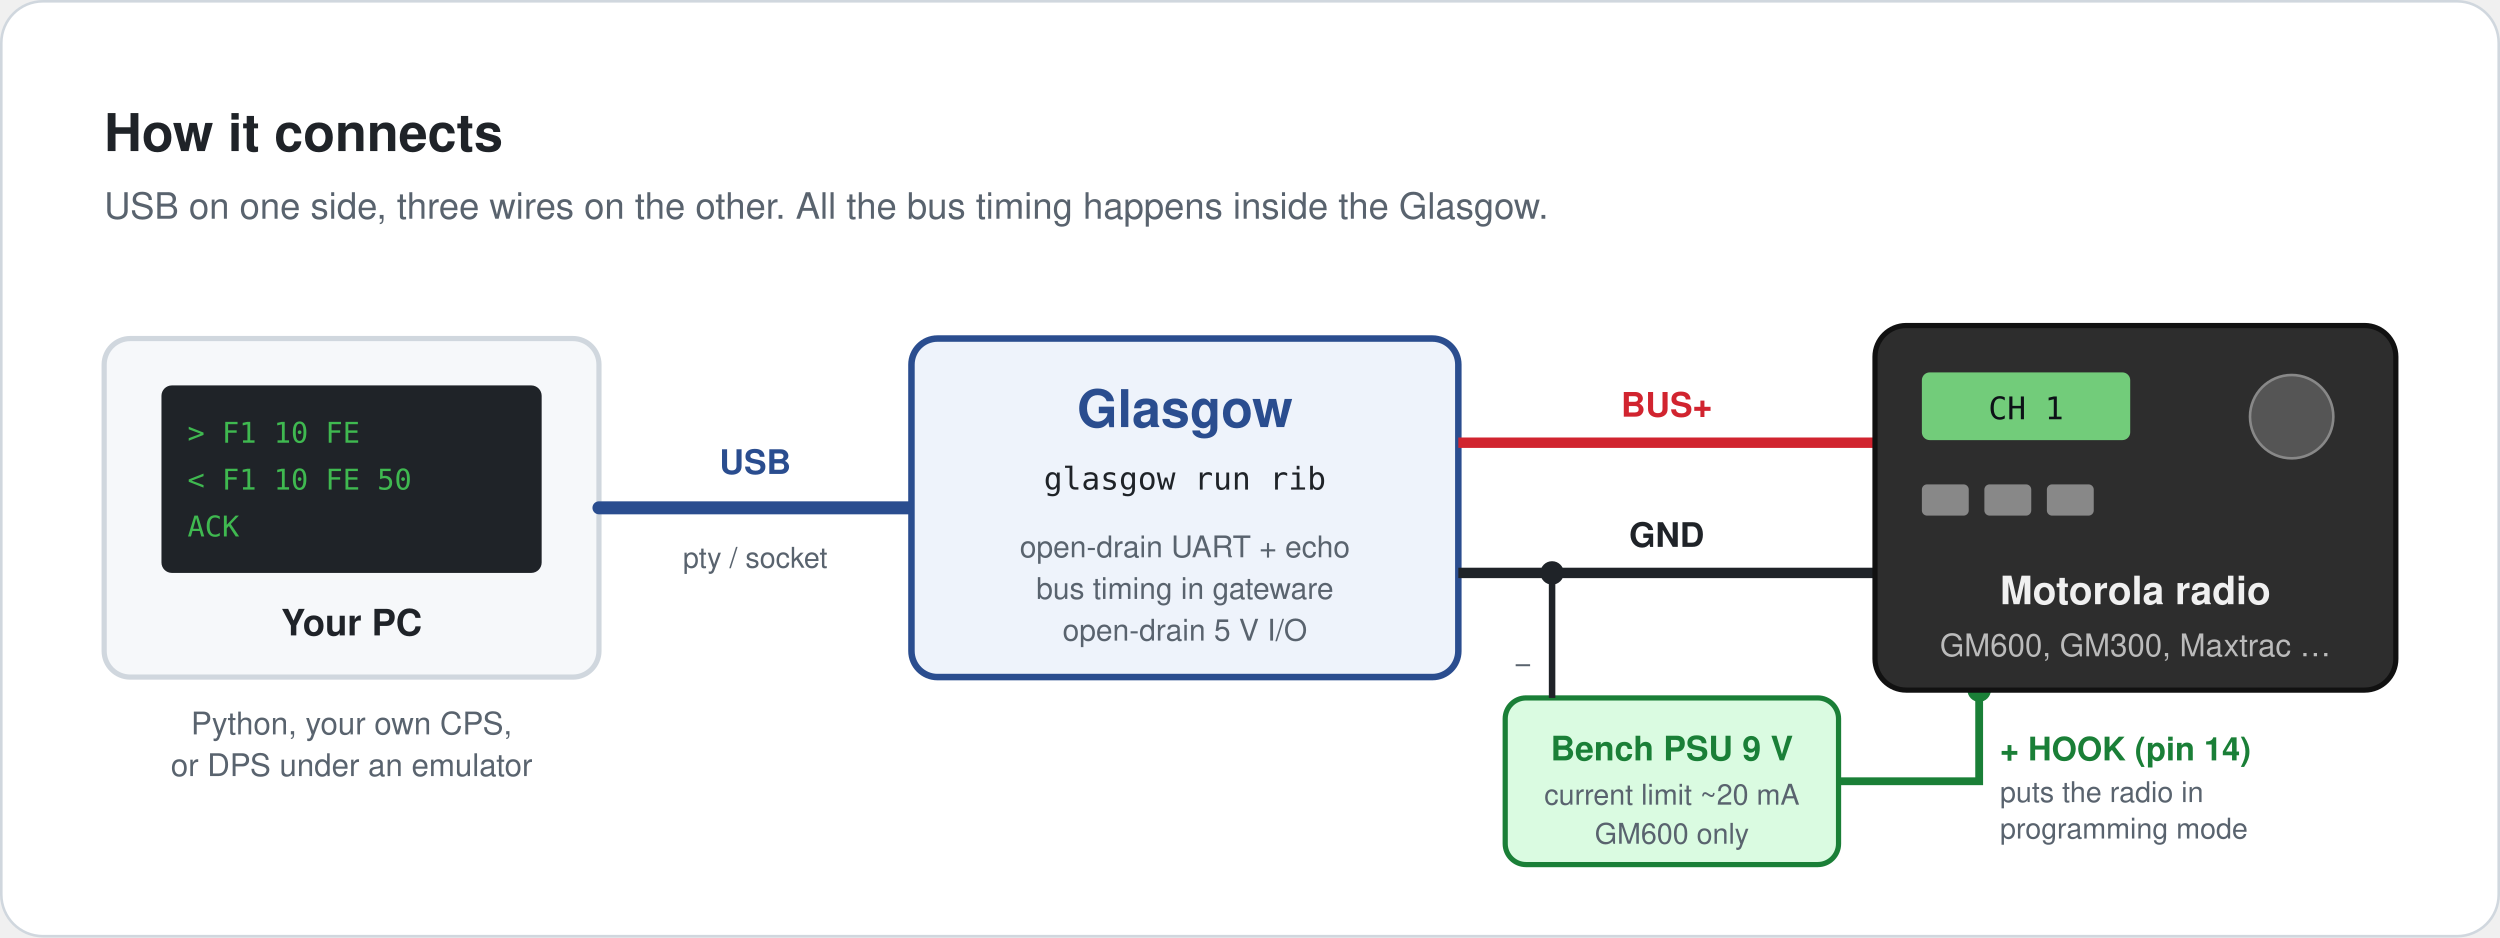
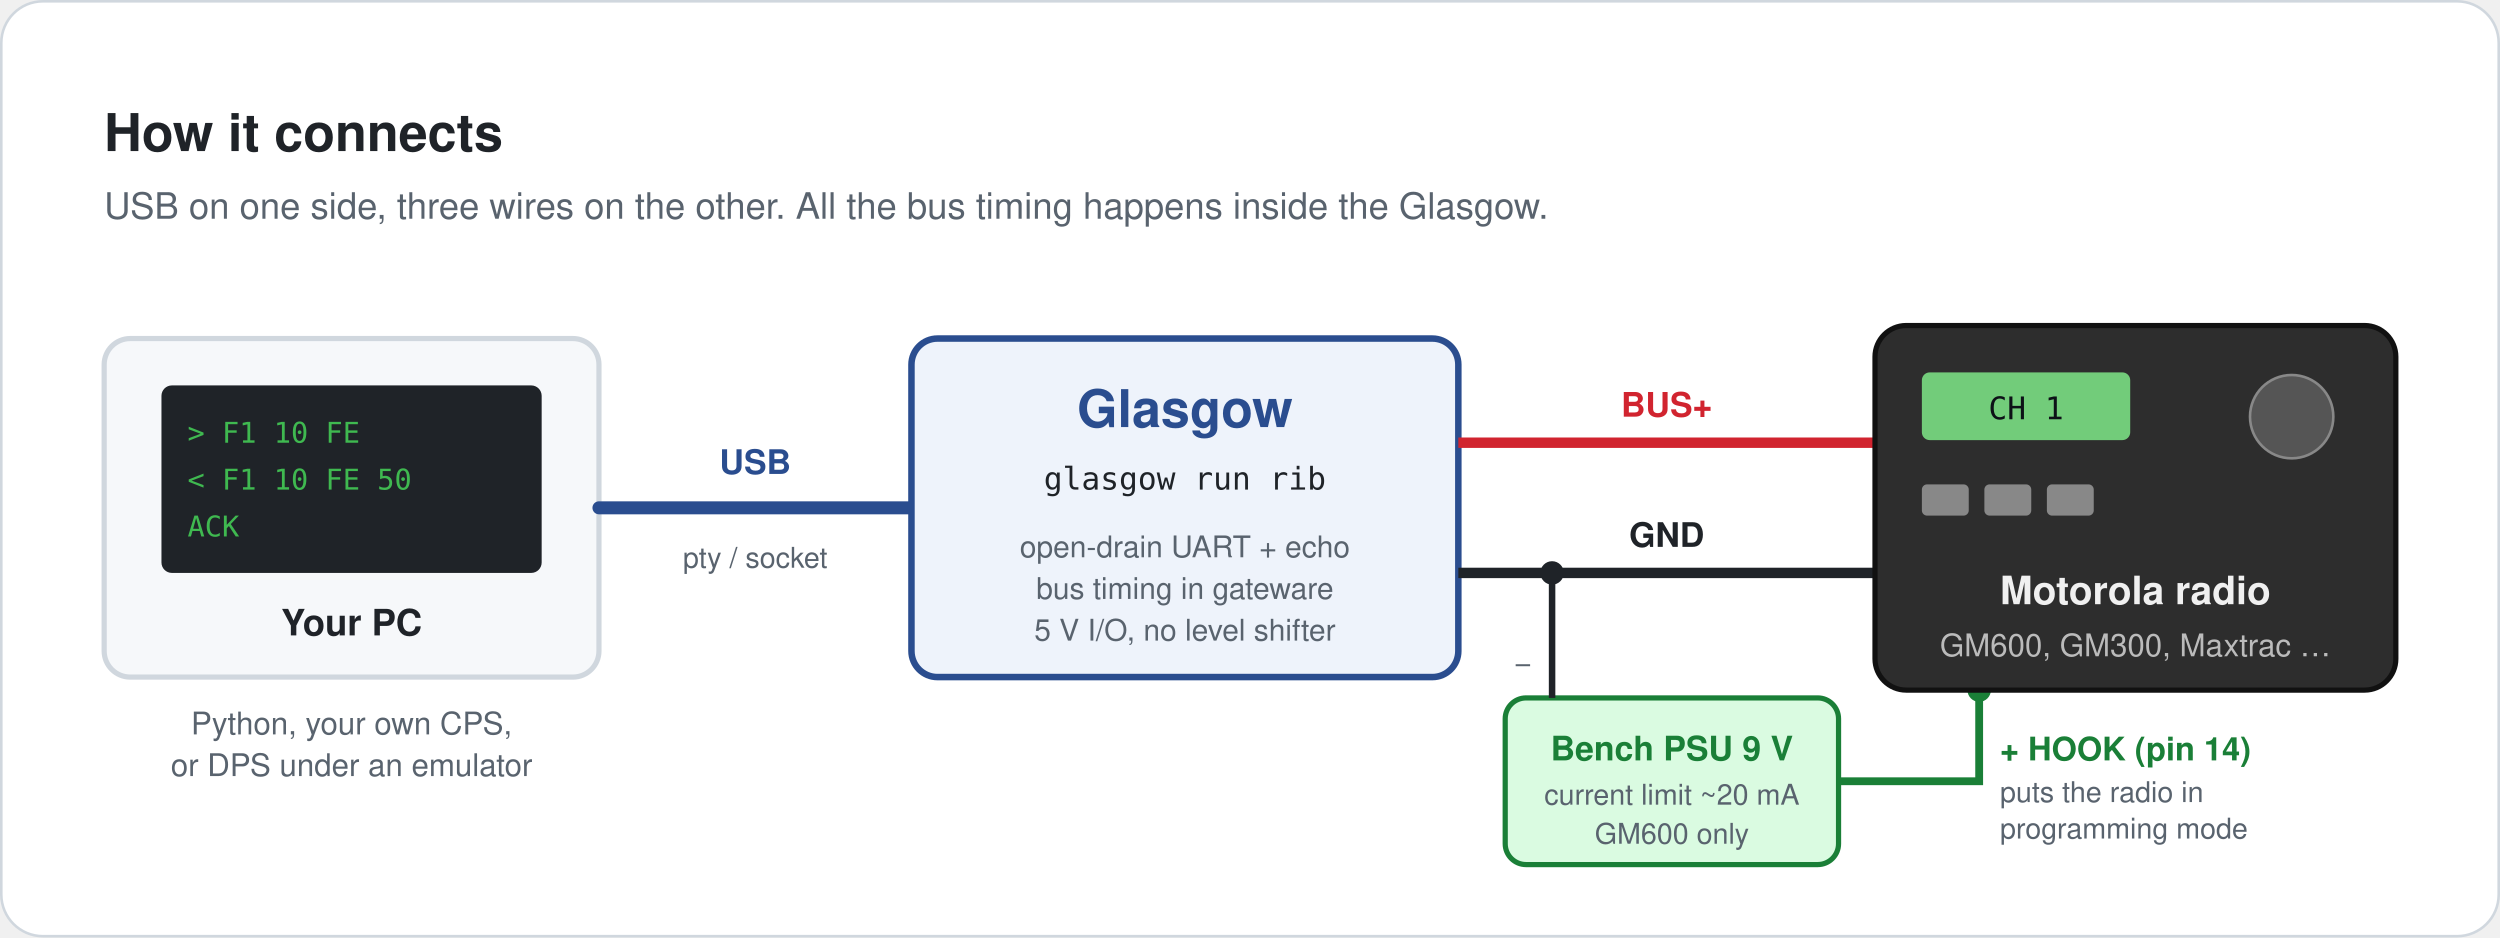
<svg xmlns="http://www.w3.org/2000/svg" viewBox="0 0 960 360" width="960" height="360" font-family="Helvetica, Arial, sans-serif">
  <style>
    .bg { fill: #ffffff; stroke: #d0d7de; }
    .ink { fill: #1f2328; }
    .muted { fill: #59636e; }
    .card { fill: #f6f8fa; stroke: #d0d7de; }
    .glasgow { fill: #eef3fb; stroke: #2a4d8f; }
    .gtext { fill: #2a4d8f; }
    .radio { fill: #2d2d2d; stroke: #111111; }
    .rtext { fill: #f0f0f0; }
    .usb { stroke: #2a4d8f; }
    .bus { stroke: #d1242f; }
    .bustext { fill: #d1242f; }
    .gnd { stroke: #1f2328; }
    .hook { stroke: #1a7f37; }
    .hooktext { fill: #1a7f37; }
    .psu { fill: #dafbe1; stroke: #1a7f37; }
    .dot { fill: #1f2328; }
    .hookdot { fill: #1a7f37; }
    .screen { fill: #1f2328; }
    .term { fill: #3fb950; }
    @media (prefers-color-scheme: dark) {
      .bg { fill: #0d1117; stroke: #30363d; }
      .ink { fill: #e6edf3; }
      .muted { fill: #9198a1; }
      .card { fill: #161b22; stroke: #30363d; }
      .glasgow { fill: #10223f; stroke: #6c9ce6; }
      .gtext { fill: #8fb5ef; }
      .radio { fill: #2d2d2d; stroke: #8b949e; }
      .usb { stroke: #6c9ce6; }
      .bus { stroke: #ff7b72; }
      .bustext { fill: #ff7b72; }
      .gnd { stroke: #c9d1d9; }
      .hook { stroke: #3fb950; }
      .hooktext { fill: #3fb950; }
      .psu { fill: #0f2a19; stroke: #3fb950; }
      .dot { fill: #c9d1d9; }
      .hookdot { fill: #3fb950; }
      .screen { fill: #010409; }
    }
  </style>
  <rect class="bg" x="0.5" y="0.5" width="959" height="359" rx="16" />
  <text class="ink" x="40" y="58" font-size="20" font-weight="bold">How it connects</text>
  <text class="muted" x="40" y="84" font-size="14">USB on one side, three wires on the other. All the bus timing happens inside the Glasgow.</text>
  <rect class="card" x="40" y="130" width="190" height="130" rx="10" stroke-width="2" />
  <rect class="screen" x="62" y="148" width="146" height="72" rx="4" />
  <text class="term" x="72" y="170" font-size="11" font-family="Menlo, Consolas, monospace">&gt; F1 10 FE</text>
  <text class="term" x="72" y="188" font-size="11" font-family="Menlo, Consolas, monospace">&lt; F1 10 FE 50</text>
  <text class="term" x="72" y="206" font-size="11" font-family="Menlo, Consolas, monospace">ACK</text>
  <text class="ink" x="135" y="244" font-size="14" font-weight="bold" text-anchor="middle">Your PC</text>
  <text class="muted" x="135" y="282" font-size="12" text-anchor="middle">Python, your own CPS,</text>
  <text class="muted" x="135" y="298" font-size="12" text-anchor="middle">or DPS under an emulator</text>
  <line class="usb" x1="230" y1="195" x2="350" y2="195" stroke-width="5" stroke-linecap="round" />
  <text class="gtext" x="290" y="182" font-size="13" font-weight="bold" text-anchor="middle">USB</text>
  <text class="muted" x="290" y="218" font-size="11" text-anchor="middle">pty / socket</text>
  <rect class="glasgow" x="350" y="130" width="210" height="130" rx="10" stroke-width="2.5" />
  <text class="gtext" x="455" y="164" font-size="20" font-weight="bold" text-anchor="middle">Glasgow</text>
  <text class="ink" x="455" y="188" font-size="12" text-anchor="middle" font-family="Menlo, Consolas, monospace">glasgow run rib</text>
  <text class="muted" x="455" y="214" font-size="11.5" text-anchor="middle">open-drain UART + echo</text>
  <text class="muted" x="455" y="230" font-size="11.5" text-anchor="middle">bus timing in gateware</text>
-   <text class="muted" x="455" y="246" font-size="11.5" text-anchor="middle">open-drain 5 V I/O</text>
+   <text class="muted" x="455" y="246" font-size="11.5" text-anchor="middle">5 V I/O, no level shifter</text>
  <line class="bus" x1="560" y1="170" x2="720" y2="170" stroke-width="4" />
  <text class="bustext" x="640" y="160" font-size="13" font-weight="bold" text-anchor="middle">BUS+</text>
  <line class="gnd" x1="560" y1="220" x2="720" y2="220" stroke-width="4" />
  <text class="ink" x="640" y="210" font-size="13" font-weight="bold" text-anchor="middle">GND</text>
  <rect class="psu" x="578" y="268" width="128" height="64" rx="8" stroke-width="2" />
  <text class="hooktext" x="642" y="292" font-size="13" font-weight="bold" text-anchor="middle">Bench PSU 9 V</text>
  <text class="muted" x="642" y="309" font-size="11" text-anchor="middle">current limit ~20 mA</text>
  <text class="muted" x="642" y="324" font-size="11" text-anchor="middle">GM600 only</text>
  <line class="gnd" x1="596" y1="268" x2="596" y2="220" stroke-width="2.5" />
  <circle class="dot" cx="596" cy="220" r="4.5" />
  <text class="muted" x="588" y="258" font-size="11" text-anchor="end">−</text>
  <polyline class="hook" points="706,300 760,300 760,265" fill="none" stroke-width="3" />
  <circle class="hookdot" cx="760" cy="265" r="4.5" />
  <text class="hooktext" x="768" y="292" font-size="12.5" font-weight="bold">+ HOOK (pin 14)</text>
  <text class="muted" x="768" y="308" font-size="11">puts the radio in</text>
  <text class="muted" x="768" y="322" font-size="11">programming mode</text>
  <rect class="radio" x="720" y="125" width="200" height="140" rx="12" stroke-width="2" />
  <rect x="738" y="143" width="80" height="26" rx="3" fill="#7ee787" opacity="0.85" />
  <text x="778" y="161" font-size="12" text-anchor="middle" font-family="Menlo, Consolas, monospace" fill="#0d1117">CH 1</text>
  <circle cx="880" cy="160" r="16" fill="#555" stroke="#888" />
  <g fill="#888">
    <rect x="738" y="186" width="18" height="12" rx="2" />
    <rect x="762" y="186" width="18" height="12" rx="2" />
    <rect x="786" y="186" width="18" height="12" rx="2" />
  </g>
  <text class="rtext" x="820" y="232" font-size="15" font-weight="bold" text-anchor="middle">Motorola radio</text>
  <text x="820" y="252" font-size="12" text-anchor="middle" fill="#bbbbbb">GM600, GM300, Maxtrac …</text>
</svg>
